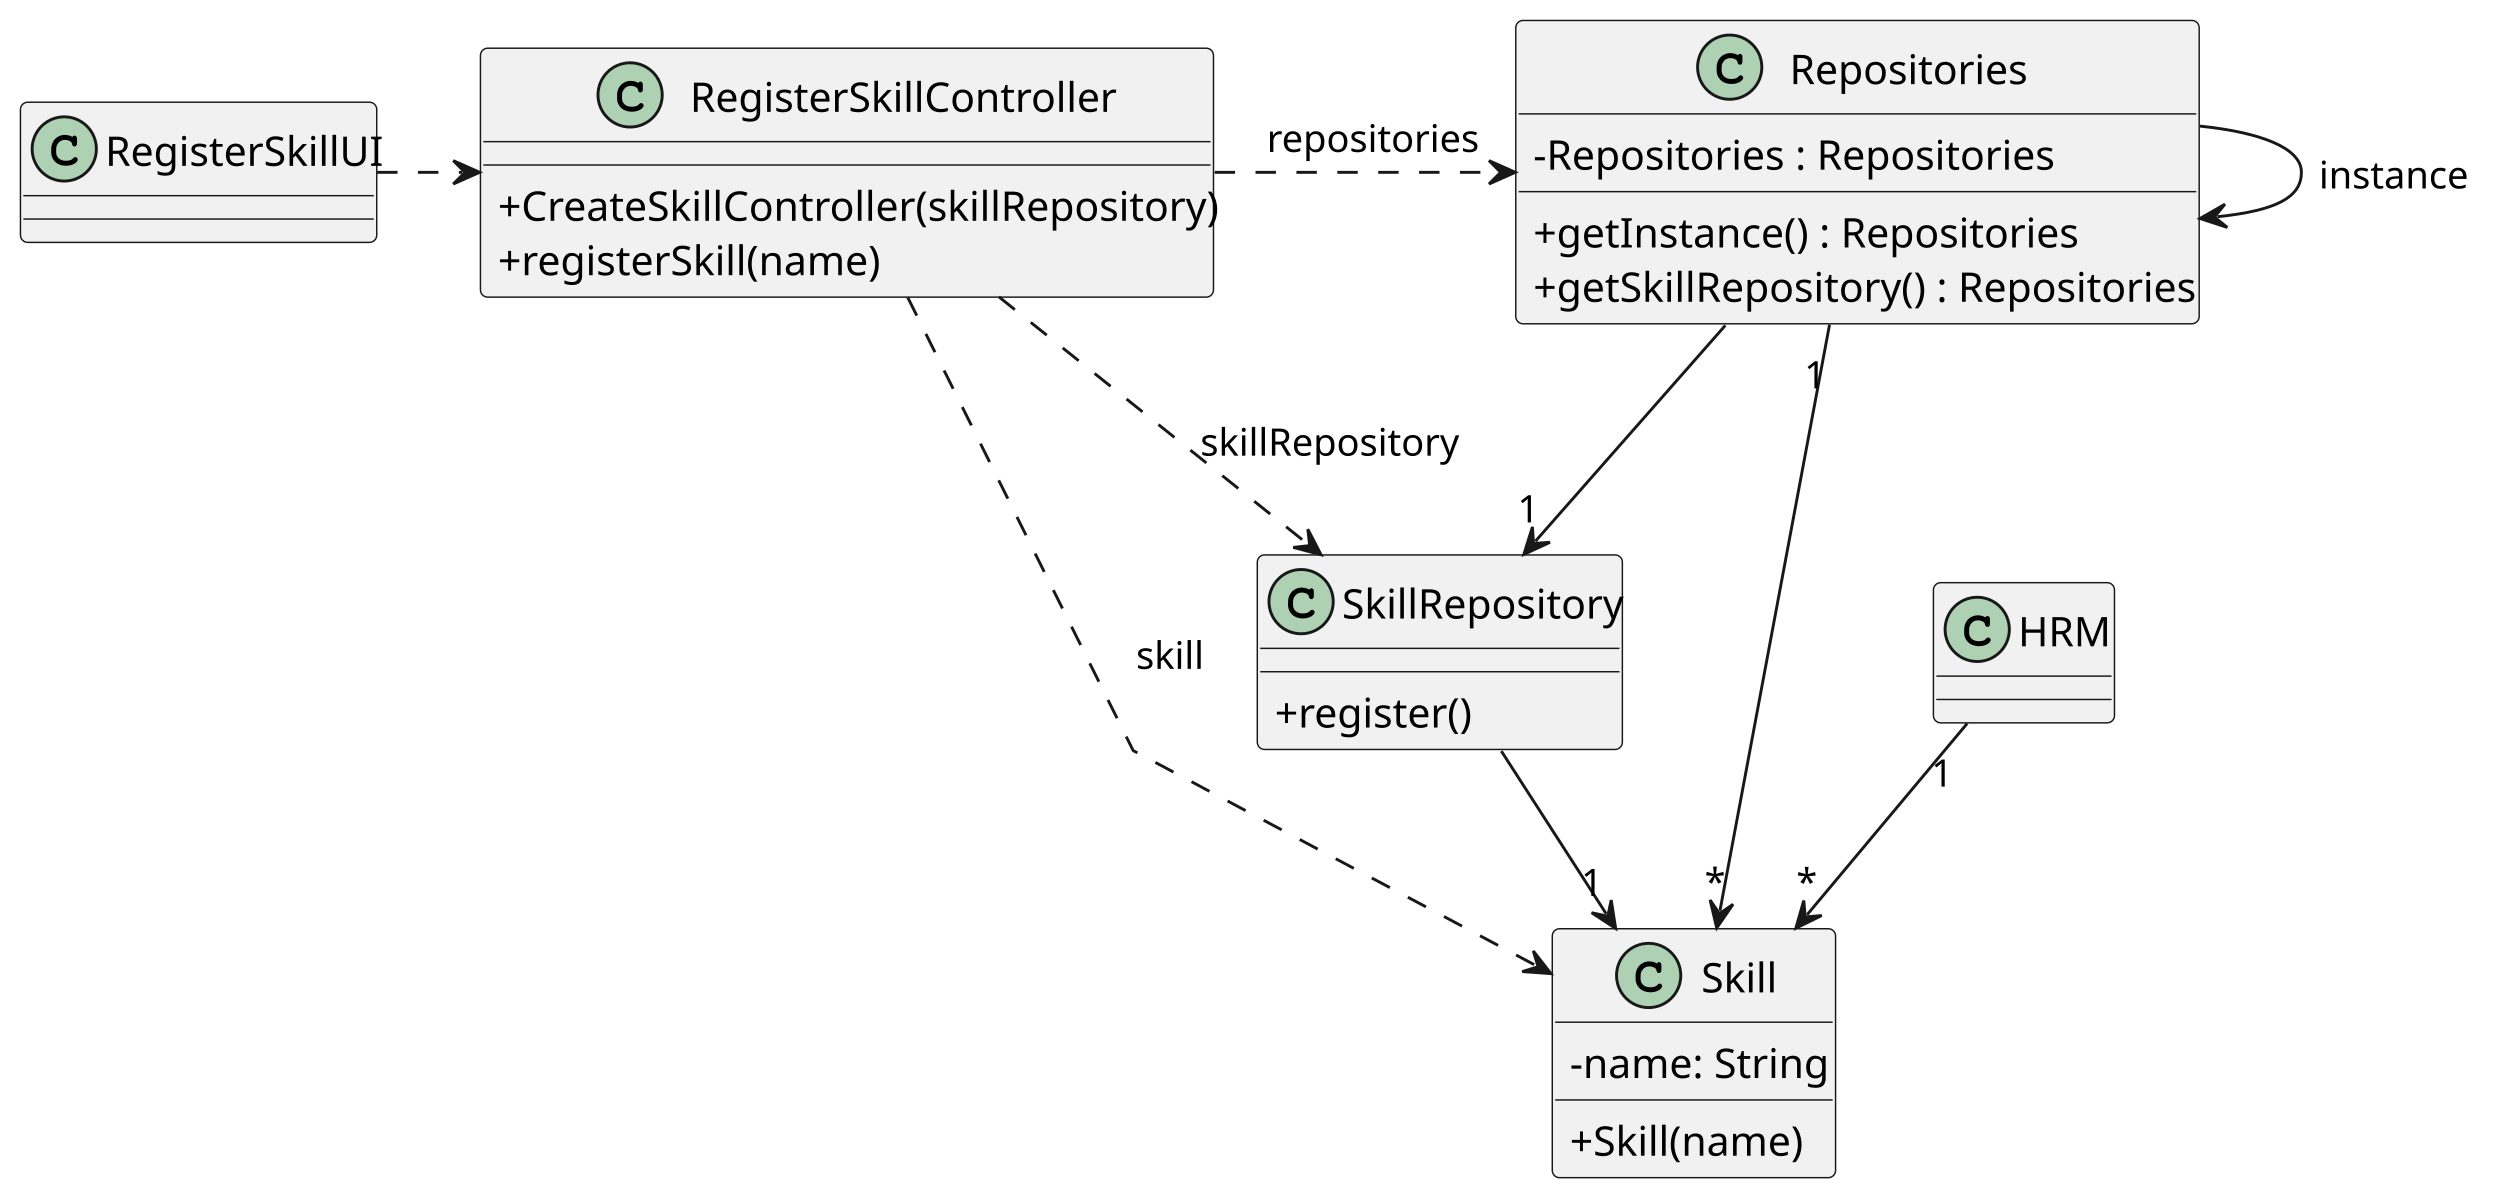
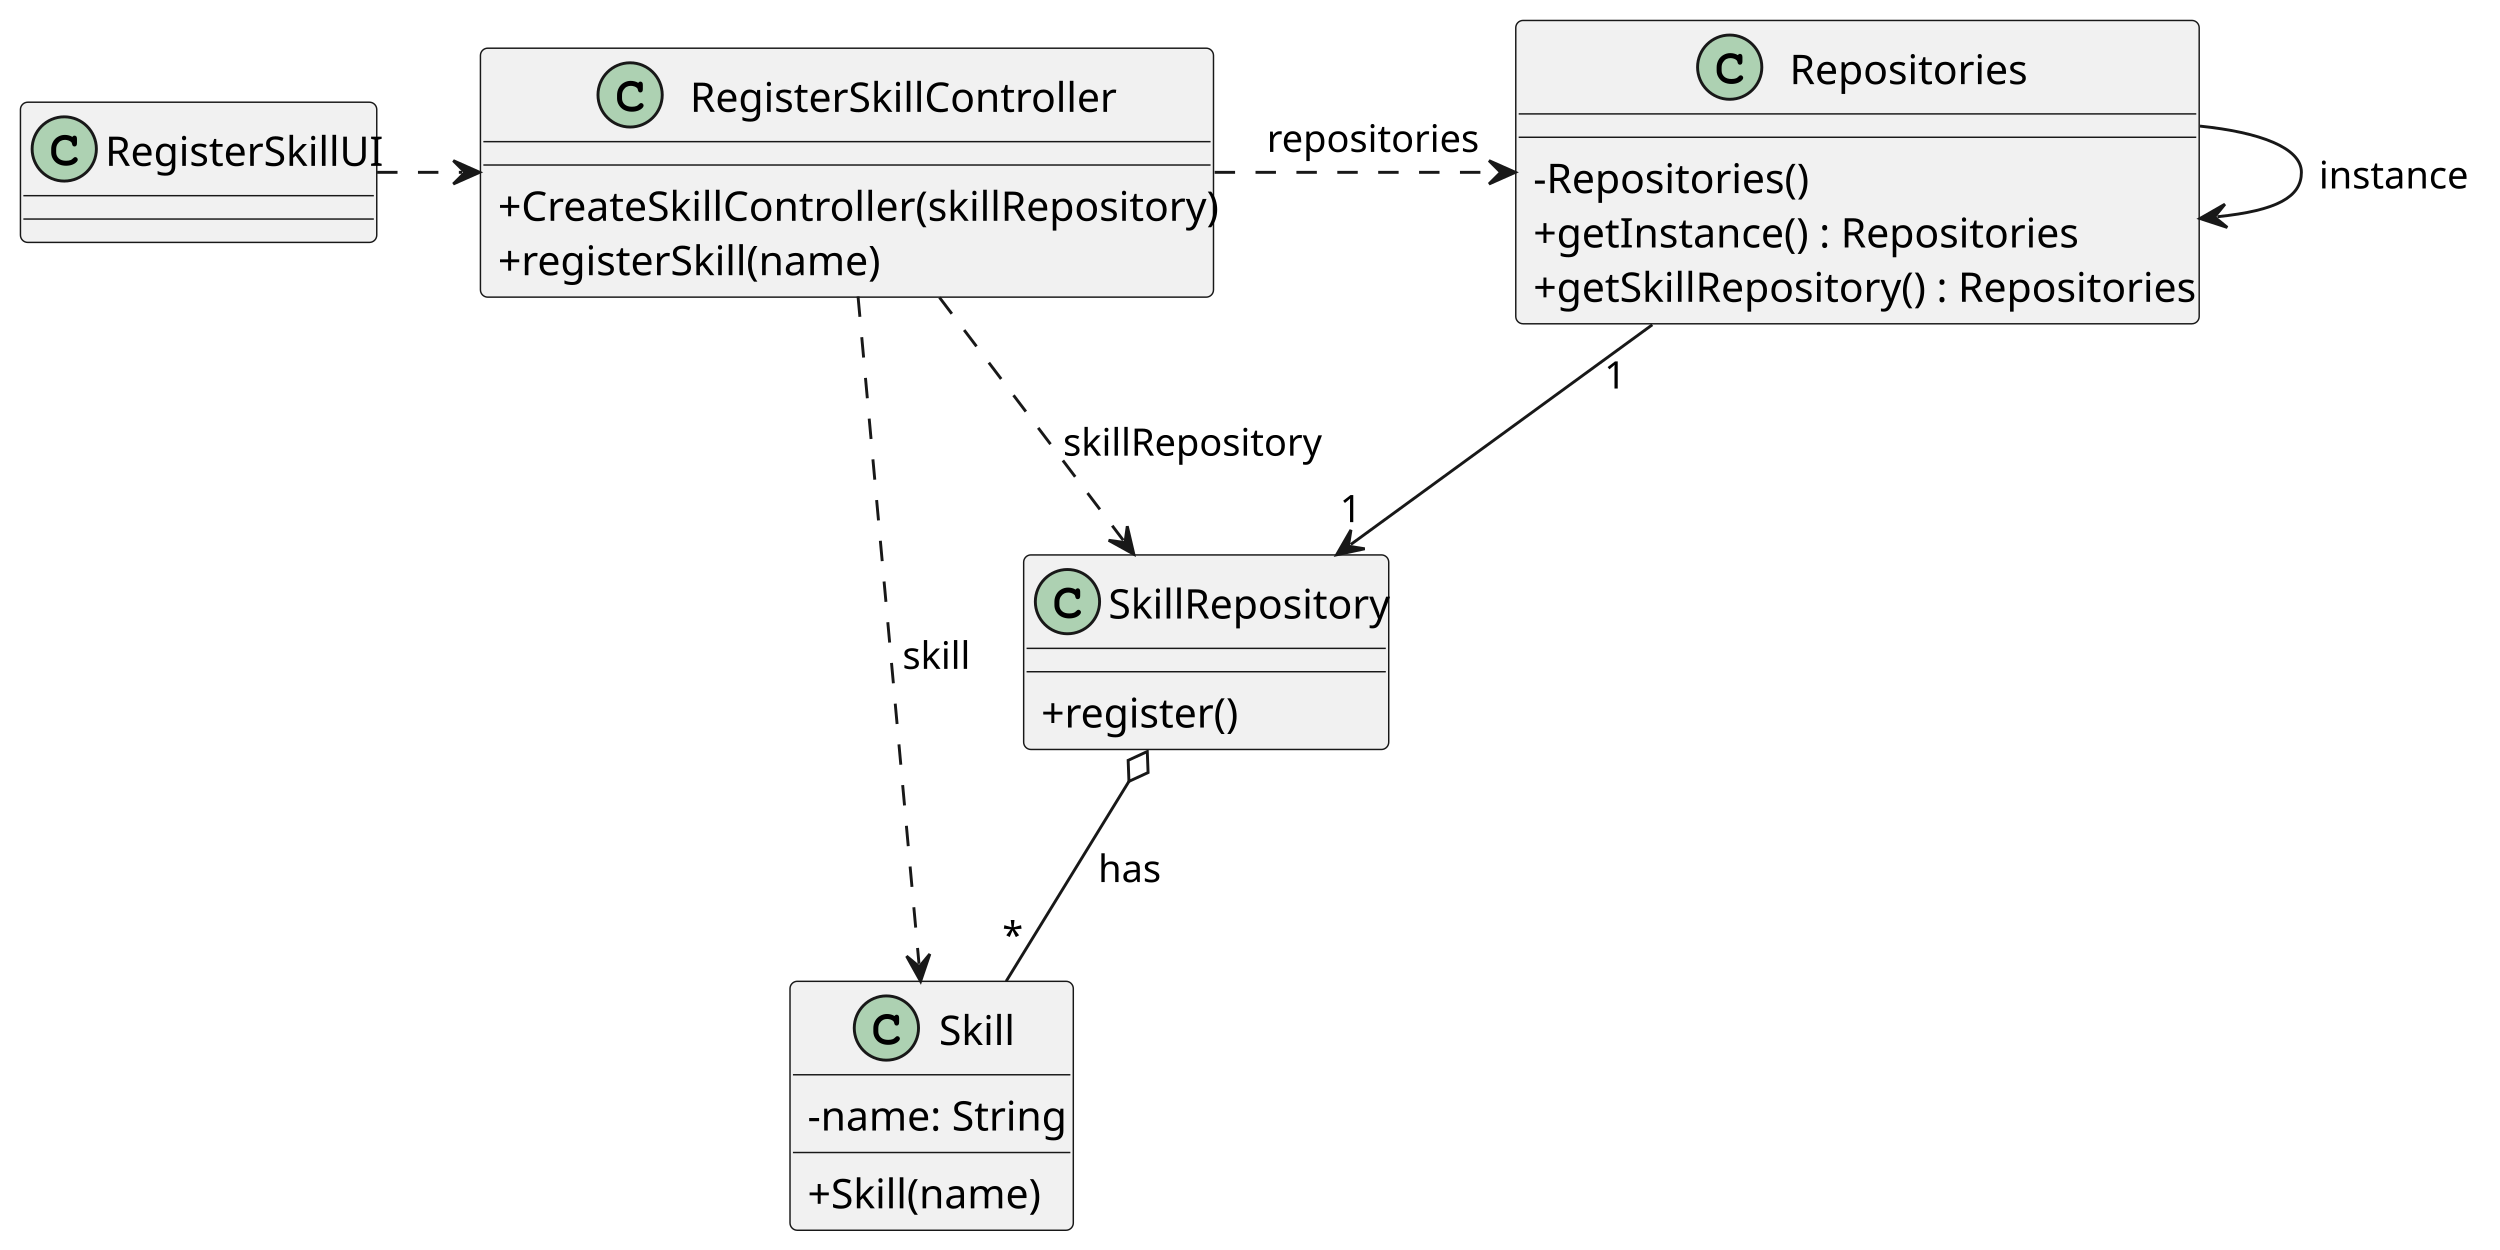
- <svg xmlns="http://www.w3.org/2000/svg" contentStyleType="text/css" height="410px" preserveAspectRatio="none" style="width:856px;height:410px;background:#FFFFFF;" version="1.1" viewBox="0 0 856 410" width="856px" zoomAndPan="magnify">
+ <svg xmlns="http://www.w3.org/2000/svg" contentStyleType="text/css" height="428px" preserveAspectRatio="none" style="width:856px;height:428px;background:#FFFFFF;" version="1.1" viewBox="0 0 856 428" width="856px" zoomAndPan="magnify">
  <defs />
  <g>
    <g id="elem_Skill">
-       <rect codeLine="11" fill="#F1F1F1" height="85.242" id="Skill" rx="2.5" ry="2.5" style="stroke:#181818;stroke-width:0.5;" width="97" x="531.5" y="318" />
-       <ellipse cx="564.5" cy="334" fill="#ADD1B2" rx="11" ry="11" style="stroke:#181818;stroke-width:1.0;" />
-       <path d="M567.266,329.875 Q567.422,329.656 567.609,329.547 Q567.797,329.438 568.016,329.438 Q568.391,329.438 568.625,329.703 Q568.859,329.953 568.859,330.562 L568.859,332.016 Q568.859,332.625 568.625,332.891 Q568.391,333.156 568.016,333.156 Q567.672,333.156 567.469,332.953 Q567.266,332.766 567.156,332.25 Q567.109,331.891 566.922,331.703 Q566.594,331.328 565.984,331.109 Q565.375,330.891 564.75,330.891 Q563.984,330.891 563.344,331.219 Q562.719,331.547 562.219,332.297 Q561.734,333.047 561.734,334.078 L561.734,335.172 Q561.734,336.406 562.625,337.234 Q563.516,338.047 565.109,338.047 Q566.047,338.047 566.703,337.797 Q567.094,337.641 567.516,337.203 Q567.781,336.938 567.922,336.859 Q568.078,336.781 568.281,336.781 Q568.609,336.781 568.859,337.047 Q569.125,337.297 569.125,337.641 Q569.125,337.984 568.781,338.391 Q568.281,338.969 567.484,339.297 Q566.406,339.75 565.109,339.75 Q563.594,339.75 562.391,339.125 Q561.406,338.625 560.719,337.562 Q560.031,336.484 560.031,335.203 L560.031,334.047 Q560.031,332.719 560.641,331.578 Q561.266,330.422 562.359,329.812 Q563.453,329.188 564.688,329.188 Q565.422,329.188 566.062,329.359 Q566.719,329.516 567.266,329.875 Z " fill="#000000" />
-       <text fill="#000000" font-family="sans-serif" font-size="14" lengthAdjust="spacing" textLength="25" x="582.5" y="339.797">Skill</text>
-       <line style="stroke:#181818;stroke-width:0.5;" x1="532.5" x2="627.5" y1="350" y2="350" />
-       <text fill="#000000" font-family="sans-serif" font-size="14" lengthAdjust="spacing" textLength="85" x="537.5" y="369.107">-name: String</text>
-       <line style="stroke:#181818;stroke-width:0.5;" x1="532.5" x2="627.5" y1="376.621" y2="376.621" />
-       <text fill="#000000" font-family="sans-serif" font-size="14" lengthAdjust="spacing" textLength="78" x="537.5" y="395.728">+Skill(name)</text>
-     </g>
-     <g id="elem_HRM">
-       <rect codeLine="17" fill="#F1F1F1" height="48" id="HRM" rx="2.5" ry="2.5" style="stroke:#181818;stroke-width:0.5;" width="62" x="662" y="199.5" />
-       <ellipse cx="677" cy="215.5" fill="#ADD1B2" rx="11" ry="11" style="stroke:#181818;stroke-width:1.0;" />
-       <path d="M679.766,211.375 Q679.922,211.156 680.109,211.047 Q680.297,210.938 680.516,210.938 Q680.891,210.938 681.125,211.203 Q681.359,211.453 681.359,212.062 L681.359,213.516 Q681.359,214.125 681.125,214.391 Q680.891,214.656 680.516,214.656 Q680.172,214.656 679.969,214.453 Q679.766,214.266 679.656,213.75 Q679.609,213.391 679.422,213.203 Q679.094,212.828 678.484,212.609 Q677.875,212.391 677.25,212.391 Q676.484,212.391 675.844,212.719 Q675.219,213.047 674.719,213.797 Q674.234,214.547 674.234,215.578 L674.234,216.672 Q674.234,217.906 675.125,218.734 Q676.016,219.547 677.609,219.547 Q678.547,219.547 679.203,219.297 Q679.594,219.141 680.016,218.703 Q680.281,218.438 680.422,218.359 Q680.578,218.281 680.781,218.281 Q681.109,218.281 681.359,218.547 Q681.625,218.797 681.625,219.141 Q681.625,219.484 681.281,219.891 Q680.781,220.469 679.984,220.797 Q678.906,221.25 677.609,221.25 Q676.094,221.25 674.891,220.625 Q673.906,220.125 673.219,219.062 Q672.531,217.984 672.531,216.703 L672.531,215.547 Q672.531,214.219 673.141,213.078 Q673.766,211.922 674.859,211.312 Q675.953,210.688 677.188,210.688 Q677.922,210.688 678.562,210.859 Q679.219,211.016 679.766,211.375 Z " fill="#000000" />
-       <text fill="#000000" font-family="sans-serif" font-size="14" lengthAdjust="spacing" textLength="30" x="691" y="221.297">HRM</text>
-       <line style="stroke:#181818;stroke-width:0.5;" x1="663" x2="723" y1="231.5" y2="231.5" />
-       <line style="stroke:#181818;stroke-width:0.5;" x1="663" x2="723" y1="239.5" y2="239.5" />
+       <rect codeLine="11" fill="#F1F1F1" height="85.242" id="Skill" rx="2.5" ry="2.5" style="stroke:#181818;stroke-width:0.5;" width="97" x="270.5" y="336" />
+       <ellipse cx="303.5" cy="352" fill="#ADD1B2" rx="11" ry="11" style="stroke:#181818;stroke-width:1.0;" />
+       <path d="M306.266,347.875 Q306.422,347.656 306.609,347.547 Q306.797,347.438 307.016,347.438 Q307.391,347.438 307.625,347.703 Q307.859,347.953 307.859,348.562 L307.859,350.016 Q307.859,350.625 307.625,350.891 Q307.391,351.156 307.016,351.156 Q306.672,351.156 306.469,350.953 Q306.266,350.766 306.156,350.25 Q306.109,349.891 305.922,349.703 Q305.594,349.328 304.984,349.109 Q304.375,348.891 303.75,348.891 Q302.984,348.891 302.344,349.219 Q301.719,349.547 301.219,350.297 Q300.734,351.047 300.734,352.078 L300.734,353.172 Q300.734,354.406 301.625,355.234 Q302.516,356.047 304.109,356.047 Q305.047,356.047 305.703,355.797 Q306.094,355.641 306.516,355.203 Q306.781,354.938 306.922,354.859 Q307.078,354.781 307.281,354.781 Q307.609,354.781 307.859,355.047 Q308.125,355.297 308.125,355.641 Q308.125,355.984 307.781,356.391 Q307.281,356.969 306.484,357.297 Q305.406,357.75 304.109,357.75 Q302.594,357.75 301.391,357.125 Q300.406,356.625 299.719,355.562 Q299.031,354.484 299.031,353.203 L299.031,352.047 Q299.031,350.719 299.641,349.578 Q300.266,348.422 301.359,347.812 Q302.453,347.188 303.688,347.188 Q304.422,347.188 305.062,347.359 Q305.719,347.516 306.266,347.875 Z " fill="#000000" />
+       <text fill="#000000" font-family="sans-serif" font-size="14" lengthAdjust="spacing" textLength="25" x="321.5" y="357.797">Skill</text>
+       <line style="stroke:#181818;stroke-width:0.5;" x1="271.5" x2="366.5" y1="368" y2="368" />
+       <text fill="#000000" font-family="sans-serif" font-size="14" lengthAdjust="spacing" textLength="85" x="276.5" y="387.107">-name: String</text>
+       <line style="stroke:#181818;stroke-width:0.5;" x1="271.5" x2="366.5" y1="394.621" y2="394.621" />
+       <text fill="#000000" font-family="sans-serif" font-size="14" lengthAdjust="spacing" textLength="78" x="276.5" y="413.728">+Skill(name)</text>
    </g>
    <g id="elem_RegisterSkillUI">
-       <rect codeLine="20" fill="#F1F1F1" height="48" id="RegisterSkillUI" rx="2.5" ry="2.5" style="stroke:#181818;stroke-width:0.5;" width="122" x="7" y="35" />
+       <rect codeLine="18" fill="#F1F1F1" height="48" id="RegisterSkillUI" rx="2.5" ry="2.5" style="stroke:#181818;stroke-width:0.5;" width="122" x="7" y="35" />
      <ellipse cx="22" cy="51" fill="#ADD1B2" rx="11" ry="11" style="stroke:#181818;stroke-width:1.0;" />
      <path d="M24.766,46.875 Q24.922,46.656 25.109,46.547 Q25.297,46.438 25.516,46.438 Q25.891,46.438 26.125,46.703 Q26.359,46.953 26.359,47.562 L26.359,49.016 Q26.359,49.625 26.125,49.891 Q25.891,50.156 25.516,50.156 Q25.172,50.156 24.969,49.953 Q24.766,49.766 24.656,49.25 Q24.609,48.891 24.422,48.703 Q24.094,48.328 23.484,48.109 Q22.875,47.891 22.25,47.891 Q21.484,47.891 20.844,48.219 Q20.219,48.547 19.719,49.297 Q19.234,50.047 19.234,51.078 L19.234,52.172 Q19.234,53.406 20.125,54.234 Q21.016,55.047 22.609,55.047 Q23.547,55.047 24.203,54.797 Q24.594,54.641 25.016,54.203 Q25.281,53.938 25.422,53.859 Q25.578,53.781 25.781,53.781 Q26.109,53.781 26.359,54.047 Q26.625,54.297 26.625,54.641 Q26.625,54.984 26.281,55.391 Q25.781,55.969 24.984,56.297 Q23.906,56.75 22.609,56.75 Q21.094,56.75 19.891,56.125 Q18.906,55.625 18.219,54.562 Q17.531,53.484 17.531,52.203 L17.531,51.047 Q17.531,49.719 18.141,48.578 Q18.766,47.422 19.859,46.812 Q20.953,46.188 22.188,46.188 Q22.922,46.188 23.562,46.359 Q24.219,46.516 24.766,46.875 Z " fill="#000000" />
      <text fill="#000000" font-family="sans-serif" font-size="14" lengthAdjust="spacing" textLength="90" x="36" y="56.797">RegisterSkillUI</text>
      <line style="stroke:#181818;stroke-width:0.5;" x1="8" x2="128" y1="67" y2="67" />
      <line style="stroke:#181818;stroke-width:0.5;" x1="8" x2="128" y1="75" y2="75" />
    </g>
    <g id="elem_RegisterSkillController">
-       <rect codeLine="24" fill="#F1F1F1" height="85.242" id="RegisterSkillController" rx="2.5" ry="2.5" style="stroke:#181818;stroke-width:0.5;" width="251" x="164.5" y="16.5" />
+       <rect codeLine="22" fill="#F1F1F1" height="85.242" id="RegisterSkillController" rx="2.5" ry="2.5" style="stroke:#181818;stroke-width:0.5;" width="251" x="164.5" y="16.5" />
      <ellipse cx="215.75" cy="32.5" fill="#ADD1B2" rx="11" ry="11" style="stroke:#181818;stroke-width:1.0;" />
      <path d="M218.516,28.375 Q218.672,28.156 218.859,28.047 Q219.047,27.938 219.266,27.938 Q219.641,27.938 219.875,28.203 Q220.109,28.453 220.109,29.062 L220.109,30.516 Q220.109,31.125 219.875,31.391 Q219.641,31.656 219.266,31.656 Q218.922,31.656 218.719,31.453 Q218.516,31.266 218.406,30.75 Q218.359,30.391 218.172,30.203 Q217.844,29.828 217.234,29.609 Q216.625,29.391 216,29.391 Q215.234,29.391 214.594,29.719 Q213.969,30.047 213.469,30.797 Q212.984,31.547 212.984,32.578 L212.984,33.672 Q212.984,34.906 213.875,35.734 Q214.766,36.547 216.359,36.547 Q217.297,36.547 217.953,36.297 Q218.344,36.141 218.766,35.703 Q219.031,35.438 219.172,35.359 Q219.328,35.281 219.531,35.281 Q219.859,35.281 220.109,35.547 Q220.375,35.797 220.375,36.141 Q220.375,36.484 220.031,36.891 Q219.531,37.469 218.734,37.797 Q217.656,38.25 216.359,38.25 Q214.844,38.25 213.641,37.625 Q212.656,37.125 211.969,36.062 Q211.281,34.984 211.281,33.703 L211.281,32.547 Q211.281,31.219 211.891,30.078 Q212.516,28.922 213.609,28.312 Q214.703,27.688 215.938,27.688 Q216.672,27.688 217.312,27.859 Q217.969,28.016 218.516,28.375 Z " fill="#000000" />
      <text fill="#000000" font-family="sans-serif" font-size="14" lengthAdjust="spacing" textLength="140" x="236.25" y="38.297">RegisterSkillController</text>
      <line style="stroke:#181818;stroke-width:0.5;" x1="165.5" x2="414.5" y1="48.5" y2="48.5" />
      <line style="stroke:#181818;stroke-width:0.5;" x1="165.5" x2="414.5" y1="56.5" y2="56.5" />
      <text fill="#000000" font-family="sans-serif" font-size="14" lengthAdjust="spacing" textLength="239" x="170.5" y="75.607">+CreateSkillController(skillRepository)</text>
      <text fill="#000000" font-family="sans-serif" font-size="14" lengthAdjust="spacing" textLength="126" x="170.5" y="94.228">+registerSkill(name)</text>
    </g>
    <g id="elem_Repositories">
-       <rect codeLine="29" fill="#F1F1F1" height="103.863" id="Repositories" rx="2.5" ry="2.5" style="stroke:#181818;stroke-width:0.5;" width="234" x="519" y="7" />
+       <rect codeLine="27" fill="#F1F1F1" height="103.863" id="Repositories" rx="2.5" ry="2.5" style="stroke:#181818;stroke-width:0.5;" width="234" x="519" y="7" />
      <ellipse cx="592.25" cy="23" fill="#ADD1B2" rx="11" ry="11" style="stroke:#181818;stroke-width:1.0;" />
      <path d="M595.016,18.875 Q595.172,18.656 595.359,18.547 Q595.547,18.438 595.766,18.438 Q596.141,18.438 596.375,18.703 Q596.609,18.953 596.609,19.562 L596.609,21.016 Q596.609,21.625 596.375,21.891 Q596.141,22.156 595.766,22.156 Q595.422,22.156 595.219,21.953 Q595.016,21.766 594.906,21.25 Q594.859,20.891 594.672,20.703 Q594.344,20.328 593.734,20.109 Q593.125,19.891 592.5,19.891 Q591.734,19.891 591.094,20.219 Q590.469,20.547 589.969,21.297 Q589.484,22.047 589.484,23.078 L589.484,24.172 Q589.484,25.406 590.375,26.234 Q591.266,27.047 592.859,27.047 Q593.797,27.047 594.453,26.797 Q594.844,26.641 595.266,26.203 Q595.531,25.938 595.672,25.859 Q595.828,25.781 596.031,25.781 Q596.359,25.781 596.609,26.047 Q596.875,26.297 596.875,26.641 Q596.875,26.984 596.531,27.391 Q596.031,27.969 595.234,28.297 Q594.156,28.75 592.859,28.75 Q591.344,28.75 590.141,28.125 Q589.156,27.625 588.469,26.562 Q587.781,25.484 587.781,24.203 L587.781,23.047 Q587.781,21.719 588.391,20.578 Q589.016,19.422 590.109,18.812 Q591.203,18.188 592.438,18.188 Q593.172,18.188 593.812,18.359 Q594.469,18.516 595.016,18.875 Z " fill="#000000" />
      <text fill="#000000" font-family="sans-serif" font-size="14" lengthAdjust="spacing" textLength="79" x="612.75" y="28.797">Repositories</text>
      <line style="stroke:#181818;stroke-width:0.5;" x1="520" x2="752" y1="39" y2="39" />
-       <text fill="#000000" font-family="sans-serif" font-size="14" lengthAdjust="spacing" textLength="175" x="525" y="58.107">-Repositories : Repositories</text>
-       <line style="stroke:#181818;stroke-width:0.5;" x1="520" x2="752" y1="65.621" y2="65.621" />
+       <line style="stroke:#181818;stroke-width:0.5;" x1="520" x2="752" y1="47" y2="47" />
+       <text fill="#000000" font-family="sans-serif" font-size="14" lengthAdjust="spacing" textLength="94" x="525" y="66.107">-Repositories()</text>
      <text fill="#000000" font-family="sans-serif" font-size="14" lengthAdjust="spacing" textLength="182" x="525" y="84.728">+getInstance() : Repositories</text>
      <text fill="#000000" font-family="sans-serif" font-size="14" lengthAdjust="spacing" textLength="222" x="525" y="103.35">+getSkillRepository() : Repositories</text>
    </g>
    <g id="elem_SkillRepository">
-       <rect codeLine="35" fill="#F1F1F1" height="66.621" id="SkillRepository" rx="2.5" ry="2.5" style="stroke:#181818;stroke-width:0.5;" width="125" x="430.5" y="190" />
-       <ellipse cx="445.5" cy="206" fill="#ADD1B2" rx="11" ry="11" style="stroke:#181818;stroke-width:1.0;" />
-       <path d="M448.266,201.875 Q448.422,201.656 448.609,201.547 Q448.797,201.438 449.016,201.438 Q449.391,201.438 449.625,201.703 Q449.859,201.953 449.859,202.562 L449.859,204.016 Q449.859,204.625 449.625,204.891 Q449.391,205.156 449.016,205.156 Q448.672,205.156 448.469,204.953 Q448.266,204.766 448.156,204.25 Q448.109,203.891 447.922,203.703 Q447.594,203.328 446.984,203.109 Q446.375,202.891 445.75,202.891 Q444.984,202.891 444.344,203.219 Q443.719,203.547 443.219,204.297 Q442.734,205.047 442.734,206.078 L442.734,207.172 Q442.734,208.406 443.625,209.234 Q444.516,210.047 446.109,210.047 Q447.047,210.047 447.703,209.797 Q448.094,209.641 448.516,209.203 Q448.781,208.938 448.922,208.859 Q449.078,208.781 449.281,208.781 Q449.609,208.781 449.859,209.047 Q450.125,209.297 450.125,209.641 Q450.125,209.984 449.781,210.391 Q449.281,210.969 448.484,211.297 Q447.406,211.75 446.109,211.75 Q444.594,211.75 443.391,211.125 Q442.406,210.625 441.719,209.562 Q441.031,208.484 441.031,207.203 L441.031,206.047 Q441.031,204.719 441.641,203.578 Q442.266,202.422 443.359,201.812 Q444.453,201.188 445.688,201.188 Q446.422,201.188 447.062,201.359 Q447.719,201.516 448.266,201.875 Z " fill="#000000" />
-       <text fill="#000000" font-family="sans-serif" font-size="14" lengthAdjust="spacing" textLength="93" x="459.5" y="211.797">SkillRepository</text>
-       <line style="stroke:#181818;stroke-width:0.5;" x1="431.5" x2="554.5" y1="222" y2="222" />
-       <line style="stroke:#181818;stroke-width:0.5;" x1="431.5" x2="554.5" y1="230" y2="230" />
-       <text fill="#000000" font-family="sans-serif" font-size="14" lengthAdjust="spacing" textLength="66" x="436.5" y="249.107">+register()</text>
-     </g>
-     <g id="link_HRM_Skill">
-       <path codeLine="40" d="M673.57,247.71 C657.48,266.93 638.061,290.139 618.751,313.209 " fill="none" id="HRM-to-Skill" style="stroke:#181818;stroke-width:1.0;" />
-       <polygon fill="#181818" points="614.9,317.81,623.744,313.476,618.109,313.976,617.609,308.341,614.9,317.81" style="stroke:#181818;stroke-width:1.0;" />
-       <text fill="#000000" font-family="sans-serif" font-size="13" lengthAdjust="spacing" textLength="7" x="661.267" y="269.336">1</text>
-       <text fill="#000000" font-family="sans-serif" font-size="13" lengthAdjust="spacing" textLength="5" x="615.064" y="306.684">*</text>
-     </g>
-     <g id="link_Repositories_Skill">
-       <path codeLine="41" d="M626.44,111.15 C615.53,169.45 599.023,257.772 588.913,311.842 " fill="none" id="Repositories-to-Skill" style="stroke:#181818;stroke-width:1.0;" />
-       <polygon fill="#181818" points="587.81,317.74,593.396,309.628,588.729,312.825,585.532,308.158,587.81,317.74" style="stroke:#181818;stroke-width:1.0;" />
-       <text fill="#000000" font-family="sans-serif" font-size="13" lengthAdjust="spacing" textLength="7" x="617.767" y="132.976">1</text>
-       <text fill="#000000" font-family="sans-serif" font-size="13" lengthAdjust="spacing" textLength="5" x="583.656" y="306.603">*</text>
+       <rect codeLine="33" fill="#F1F1F1" height="66.621" id="SkillRepository" rx="2.5" ry="2.5" style="stroke:#181818;stroke-width:0.5;" width="125" x="350.5" y="190" />
+       <ellipse cx="365.5" cy="206" fill="#ADD1B2" rx="11" ry="11" style="stroke:#181818;stroke-width:1.0;" />
+       <path d="M368.266,201.875 Q368.422,201.656 368.609,201.547 Q368.797,201.438 369.016,201.438 Q369.391,201.438 369.625,201.703 Q369.859,201.953 369.859,202.562 L369.859,204.016 Q369.859,204.625 369.625,204.891 Q369.391,205.156 369.016,205.156 Q368.672,205.156 368.469,204.953 Q368.266,204.766 368.156,204.25 Q368.109,203.891 367.922,203.703 Q367.594,203.328 366.984,203.109 Q366.375,202.891 365.75,202.891 Q364.984,202.891 364.344,203.219 Q363.719,203.547 363.219,204.297 Q362.734,205.047 362.734,206.078 L362.734,207.172 Q362.734,208.406 363.625,209.234 Q364.516,210.047 366.109,210.047 Q367.047,210.047 367.703,209.797 Q368.094,209.641 368.516,209.203 Q368.781,208.938 368.922,208.859 Q369.078,208.781 369.281,208.781 Q369.609,208.781 369.859,209.047 Q370.125,209.297 370.125,209.641 Q370.125,209.984 369.781,210.391 Q369.281,210.969 368.484,211.297 Q367.406,211.75 366.109,211.75 Q364.594,211.75 363.391,211.125 Q362.406,210.625 361.719,209.562 Q361.031,208.484 361.031,207.203 L361.031,206.047 Q361.031,204.719 361.641,203.578 Q362.266,202.422 363.359,201.812 Q364.453,201.188 365.688,201.188 Q366.422,201.188 367.062,201.359 Q367.719,201.516 368.266,201.875 Z " fill="#000000" />
+       <text fill="#000000" font-family="sans-serif" font-size="14" lengthAdjust="spacing" textLength="93" x="379.5" y="211.797">SkillRepository</text>
+       <line style="stroke:#181818;stroke-width:0.5;" x1="351.5" x2="474.5" y1="222" y2="222" />
+       <line style="stroke:#181818;stroke-width:0.5;" x1="351.5" x2="474.5" y1="230" y2="230" />
+       <text fill="#000000" font-family="sans-serif" font-size="14" lengthAdjust="spacing" textLength="66" x="356.5" y="249.107">+register()</text>
    </g>
    <g id="link_RegisterSkillUI_RegisterSkillController">
-       <path codeLine="42" d="M129.11,59 C136.78,59 142,59 142,59 C142,59 145.77,59 158.2,59 " fill="none" id="RegisterSkillUI-to-RegisterSkillController" style="stroke:#181818;stroke-width:1.0;stroke-dasharray:7.0,7.0;" />
+       <path codeLine="38" d="M129.11,59 C136.78,59 142,59 142,59 C142,59 145.77,59 158.2,59 " fill="none" id="RegisterSkillUI-to-RegisterSkillController" style="stroke:#181818;stroke-width:1.0;stroke-dasharray:7.0,7.0;" />
      <polygon fill="#181818" points="164.2,59,155.2,55,159.2,59,155.2,63,164.2,59" style="stroke:#181818;stroke-width:1.0;" />
    </g>
    <g id="link_RegisterSkillController_Repositories">
-       <path codeLine="43" d="M415.89,59 C449.51,59 479.7,59 512.83,59 " fill="none" id="RegisterSkillController-to-Repositories" style="stroke:#181818;stroke-width:1.0;stroke-dasharray:7.0,7.0;" />
+       <path codeLine="39" d="M415.89,59 C449.51,59 479.7,59 512.83,59 " fill="none" id="RegisterSkillController-to-Repositories" style="stroke:#181818;stroke-width:1.0;stroke-dasharray:7.0,7.0;" />
      <polygon fill="#181818" points="518.83,59,509.83,55,513.83,59,509.83,63,518.83,59" style="stroke:#181818;stroke-width:1.0;" />
      <text fill="#000000" font-family="sans-serif" font-size="13" lengthAdjust="spacing" textLength="67" x="433.75" y="52.028">repositories</text>
    </g>
    <g id="link_Repositories_Repositories">
-       <path codeLine="44" d="M753.27,43.18 C773.75,45.29 788,50.56 788,59 C788,67.44 779.718,72.095 759.238,74.205 " fill="none" id="Repositories-to-Repositories" style="stroke:#181818;stroke-width:1.0;" />
+       <path codeLine="40" d="M753.27,43.18 C773.75,45.29 788,50.56 788,59 C788,67.44 779.718,72.095 759.238,74.205 " fill="none" id="Repositories-to-Repositories" style="stroke:#181818;stroke-width:1.0;" />
      <polygon fill="#181818" points="753.27,74.82,762.633,77.877,758.244,74.308,761.813,69.919,753.27,74.82" style="stroke:#181818;stroke-width:1.0;" />
      <text fill="#000000" font-family="sans-serif" font-size="13" lengthAdjust="spacing" textLength="49" x="794" y="64.528">instance</text>
    </g>
    <g id="link_Repositories_SkillRepository">
-       <path codeLine="45" d="M590.75,111.42 C568.17,137.08 545.493,162.845 525.733,185.305 " fill="none" id="Repositories-to-SkillRepository" style="stroke:#181818;stroke-width:1.0;" />
-       <polygon fill="#181818" points="521.77,189.81,530.718,185.695,525.073,186.056,524.712,180.411,521.77,189.81" style="stroke:#181818;stroke-width:1.0;" />
-       <text fill="#000000" font-family="sans-serif" font-size="13" lengthAdjust="spacing" textLength="7" x="519.587" y="178.86">1</text>
+       <path codeLine="41" d="M565.75,111.19 C530.38,136.96 493.429,163.896 462.499,186.436 " fill="none" id="Repositories-to-SkillRepository" style="stroke:#181818;stroke-width:1.0;" />
+       <polygon fill="#181818" points="457.65,189.97,467.279,187.902,461.691,187.025,462.568,181.437,457.65,189.97" style="stroke:#181818;stroke-width:1.0;" />
+       <text fill="#000000" font-family="sans-serif" font-size="13" lengthAdjust="spacing" textLength="7" x="549.301" y="133.022">1</text>
+       <text fill="#000000" font-family="sans-serif" font-size="13" lengthAdjust="spacing" textLength="7" x="458.751" y="178.79">1</text>
    </g>
    <g id="link_SkillRepository_Skill">
-       <path codeLine="46" d="M514.06,257.18 C525.83,275.44 537.359,293.337 549.949,312.867 " fill="none" id="SkillRepository-to-Skill" style="stroke:#181818;stroke-width:1.0;" />
-       <polygon fill="#181818" points="553.2,317.91,551.686,308.178,550.491,313.707,544.962,312.513,553.2,317.91" style="stroke:#181818;stroke-width:1.0;" />
-       <text fill="#000000" font-family="sans-serif" font-size="13" lengthAdjust="spacing" textLength="7" x="541.371" y="306.8">1</text>
+       <path codeLine="42" d="M386.55,267.546 C372.421,290.556 359.7,311.26 344.51,335.98 " fill="none" id="SkillRepository-backto-Skill" style="stroke:#181818;stroke-width:1.0;" />
+       <polygon fill="none" points="392.83,257.32,386.282,260.34,386.55,267.546,393.099,264.526,392.83,257.32" style="stroke:#181818;stroke-width:1.0;" />
+       <text fill="#000000" font-family="sans-serif" font-size="13" lengthAdjust="spacing" textLength="21" x="376" y="302.028">has</text>
+       <text fill="#000000" font-family="sans-serif" font-size="13" lengthAdjust="spacing" textLength="5" x="343.177" y="324.881">*</text>
    </g>
    <g id="link_RegisterSkillController_SkillRepository">
-       <path codeLine="47" d="M342.01,101.64 C376.32,129.1 415.915,160.801 447.645,186.191 " fill="none" id="RegisterSkillController-to-SkillRepository" style="stroke:#181818;stroke-width:1.0;stroke-dasharray:7.0,7.0;" />
-       <polygon fill="#181818" points="452.33,189.94,447.802,181.194,448.426,186.816,442.804,187.44,452.33,189.94" style="stroke:#181818;stroke-width:1.0;" />
-       <text fill="#000000" font-family="sans-serif" font-size="13" lengthAdjust="spacing" textLength="85" x="411" y="156.028">skillRepository</text>
+       <path codeLine="43" d="M321.68,101.85 C342.39,129.21 365.439,159.666 384.599,184.976 " fill="none" id="RegisterSkillController-to-SkillRepository" style="stroke:#181818;stroke-width:1.0;stroke-dasharray:7.0,7.0;" />
+       <polygon fill="#181818" points="388.22,189.76,385.977,180.17,385.202,185.774,379.599,184.999,388.22,189.76" style="stroke:#181818;stroke-width:1.0;" />
+       <text fill="#000000" font-family="sans-serif" font-size="13" lengthAdjust="spacing" textLength="85" x="364" y="156.028">skillRepository</text>
    </g>
    <g id="link_RegisterSkillController_Skill">
-       <path codeLine="48" d="M310.78,101.78 C339.55,159.61 388,257 388,257 C388,257 468.877,300.174 525.757,330.544 " fill="none" id="RegisterSkillController-to-Skill" style="stroke:#181818;stroke-width:1.0;stroke-dasharray:7.0,7.0;" />
-       <polygon fill="#181818" points="531.05,333.37,524.995,325.603,526.639,331.015,521.227,332.659,531.05,333.37" style="stroke:#181818;stroke-width:1.0;" />
-       <text fill="#000000" font-family="sans-serif" font-size="13" lengthAdjust="spacing" textLength="23" x="389" y="229.028">skill</text>
+       <path codeLine="44" d="M293.79,101.51 C299.35,162.36 309.104,269.155 314.664,330.005 " fill="none" id="RegisterSkillController-to-Skill" style="stroke:#181818;stroke-width:1.0;stroke-dasharray:7.0,7.0;" />
+       <polygon fill="#181818" points="315.21,335.98,318.375,326.653,314.755,331.001,310.408,327.381,315.21,335.98" style="stroke:#181818;stroke-width:1.0;" />
+       <text fill="#000000" font-family="sans-serif" font-size="13" lengthAdjust="spacing" textLength="23" x="309" y="229.028">skill</text>
    </g>
  </g>
</svg>
